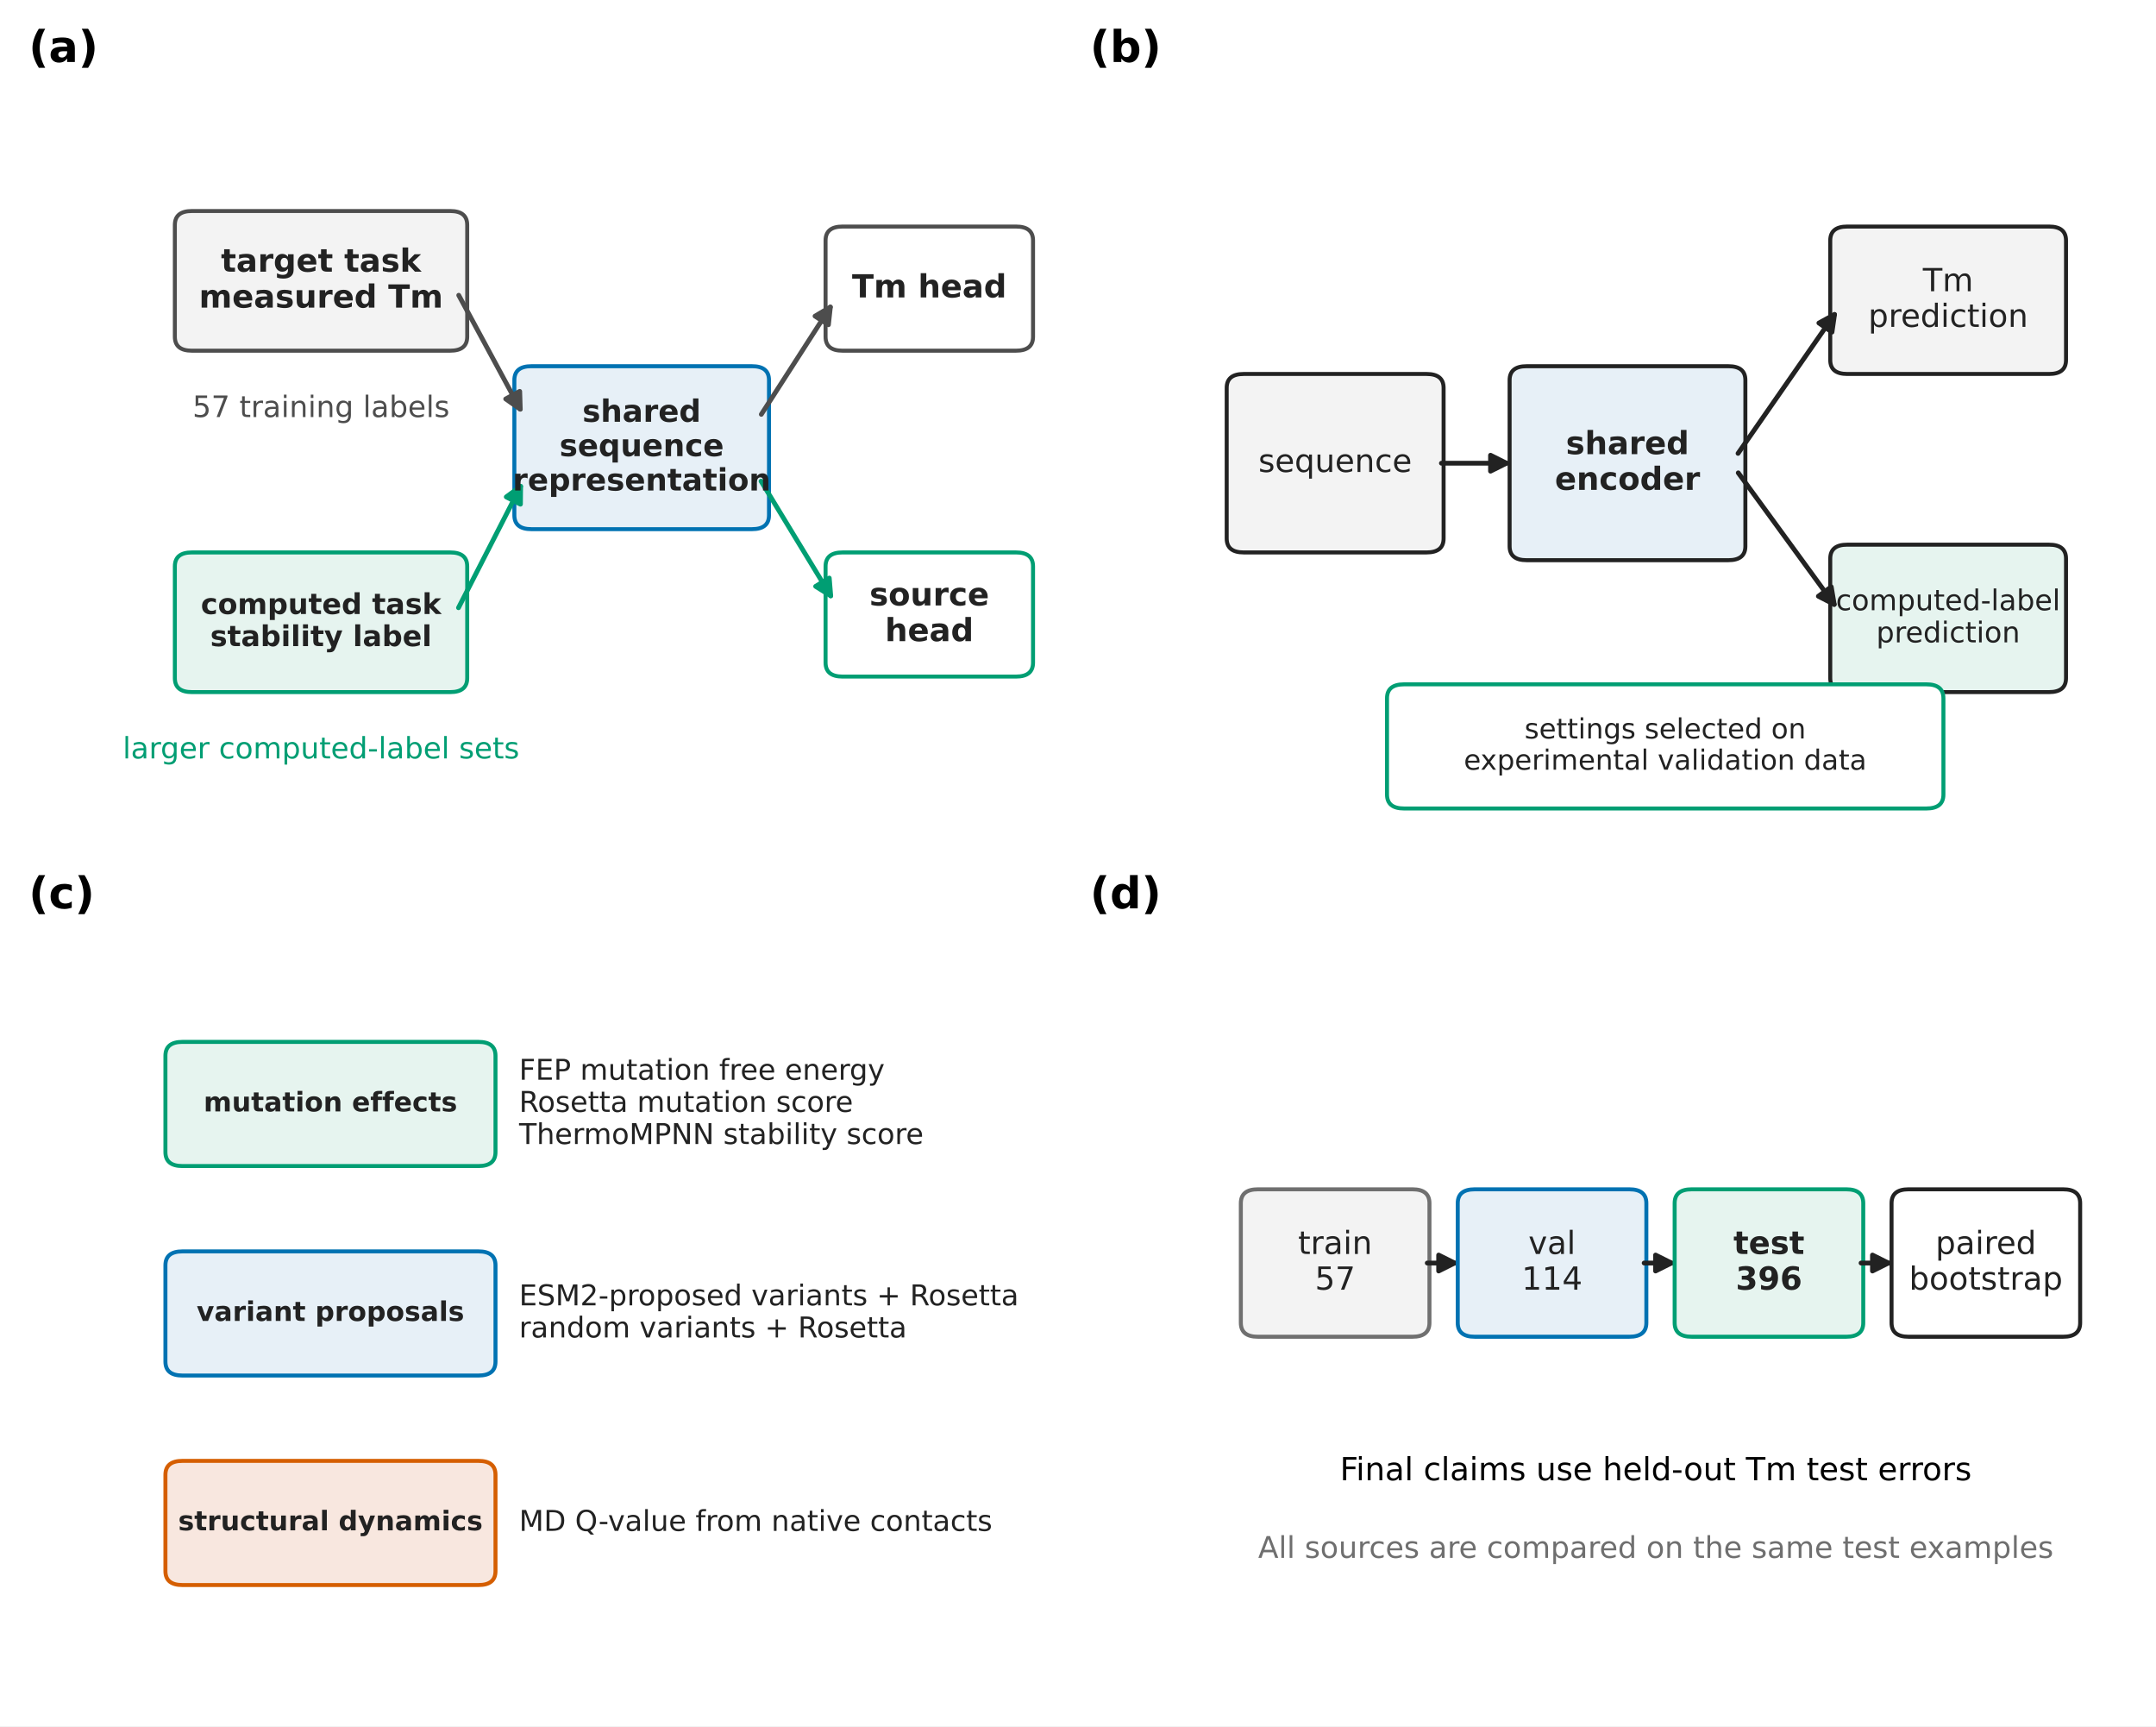
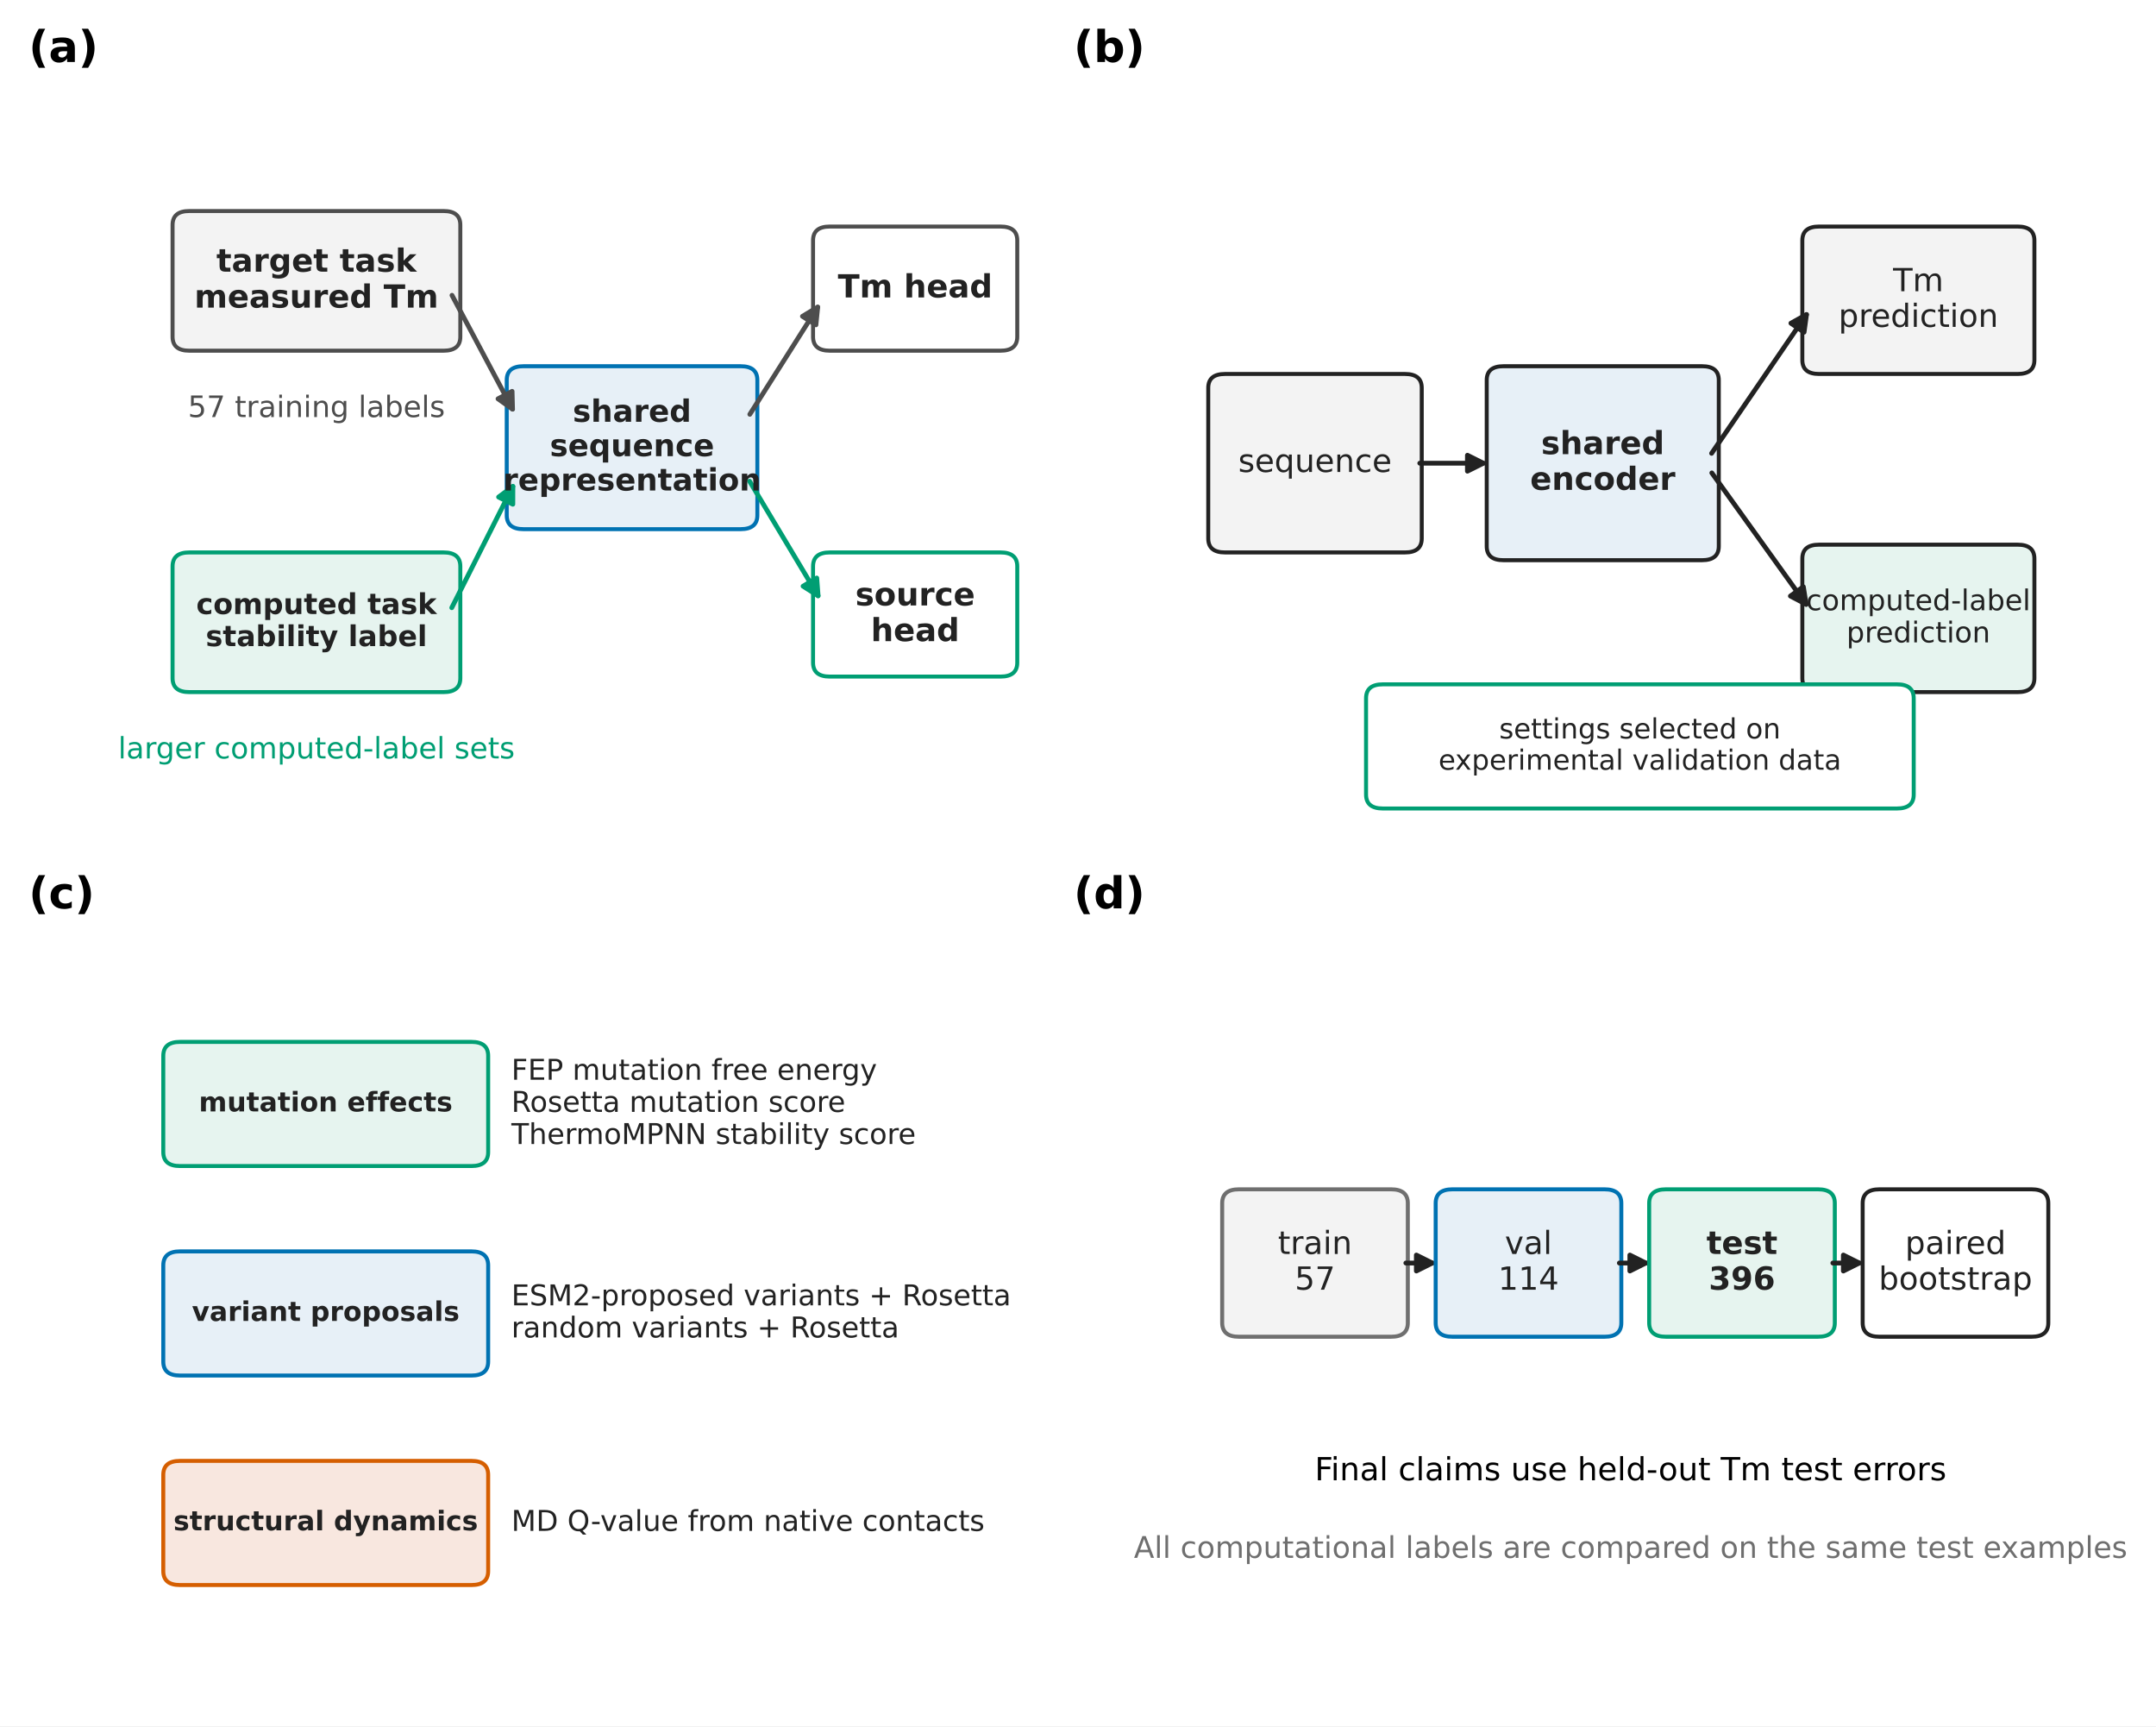
- <svg xmlns="http://www.w3.org/2000/svg" width="541.2pt" height="433.2pt" viewBox="0 0 541.2 433.2" version="1.1">
+ <svg xmlns="http://www.w3.org/2000/svg" width="541.198pt" height="433.2pt" viewBox="0 0 541.198 433.2" version="1.1">
  <defs>
    <style type="text/css">*{stroke-linejoin: round; stroke-linecap: butt}</style>
  </defs>
  <g id="figure_1">
    <g id="patch_1">
-       <path d="M 0 433.2 L 541.2 433.2 L 541.2 0 L 0 0 z " style="fill: #ffffff" />
+       <path d="M 0 433.2 L 541.198 433.2 L 541.198 0 L 0 0 z " style="fill: #ffffff" />
    </g>
    <g id="axes_1">
      <g id="patch_2">
-         <path d="M 30.873 213.6 L 267.6 213.6 L 267.6 18.883 L 30.873 18.883 z " style="fill: #ffffff" />
+         <path d="M 30.501 213.6 L 263.508 213.6 L 263.508 18.883 L 30.501 18.883 z " style="fill: #ffffff" />
      </g>
      <g id="patch_3">
-         <path d="M 48.154 88.007 L 113.017 88.007 Q 117.278 88.007 117.278 84.502 L 117.278 56.463 Q 117.278 52.958 113.017 52.958 L 48.154 52.958 Q 43.893 52.958 43.893 56.463 L 43.893 84.502 Q 43.893 88.007 48.154 88.007 z " clip-path="url(#p006d004358)" style="fill: #f3f3f3; stroke: #4d4d4d; stroke-linejoin: miter" />
+         <path d="M 47.51 88.007 L 111.354 88.007 Q 115.549 88.007 115.549 84.502 L 115.549 56.463 Q 115.549 52.958 111.354 52.958 L 47.51 52.958 Q 43.316 52.958 43.316 56.463 L 43.316 84.502 Q 43.316 88.007 47.51 88.007 z " clip-path="url(#pc23eaa9d68)" style="fill: #f3f3f3; stroke: #4d4d4d; stroke-linejoin: miter" />
      </g>
      <g id="patch_4">
-         <path d="M 48.154 173.683 L 113.017 173.683 Q 117.278 173.683 117.278 170.178 L 117.278 142.139 Q 117.278 138.634 113.017 138.634 L 48.154 138.634 Q 43.893 138.634 43.893 142.139 L 43.893 170.178 Q 43.893 173.683 48.154 173.683 z " clip-path="url(#p006d004358)" style="fill: #e6f4ef; stroke: #009e73; stroke-linejoin: miter" />
+         <path d="M 47.51 173.683 L 111.354 173.683 Q 115.549 173.683 115.549 170.178 L 115.549 142.139 Q 115.549 138.634 111.354 138.634 L 47.51 138.634 Q 43.316 138.634 43.316 142.139 L 43.316 170.178 Q 43.316 173.683 47.51 173.683 z " clip-path="url(#pc23eaa9d68)" style="fill: #e6f4ef; stroke: #009e73; stroke-linejoin: miter" />
      </g>
      <g id="patch_5">
-         <path d="M 133.375 132.792 L 188.769 132.792 Q 193.031 132.792 193.031 129.287 L 193.031 95.407 Q 193.031 91.902 188.769 91.902 L 133.375 91.902 Q 129.114 91.902 129.114 95.407 L 129.114 129.287 Q 129.114 132.792 133.375 132.792 z " clip-path="url(#p006d004358)" style="fill: #e7f0f7; stroke: #0072b2; stroke-linejoin: miter" />
+         <path d="M 131.393 132.792 L 185.917 132.792 Q 190.111 132.792 190.111 129.287 L 190.111 95.407 Q 190.111 91.902 185.917 91.902 L 131.393 91.902 Q 127.199 91.902 127.199 95.407 L 127.199 129.287 Q 127.199 132.792 131.393 132.792 z " clip-path="url(#pc23eaa9d68)" style="fill: #e7f0f7; stroke: #0072b2; stroke-linejoin: miter" />
      </g>
      <g id="patch_6">
-         <path d="M 211.495 88.007 L 255.053 88.007 Q 259.314 88.007 259.314 84.502 L 259.314 60.358 Q 259.314 56.853 255.053 56.853 L 211.495 56.853 Q 207.234 56.853 207.234 60.358 L 207.234 84.502 Q 207.234 88.007 211.495 88.007 z " clip-path="url(#p006d004358)" style="fill: #ffffff; stroke: #4d4d4d; stroke-linejoin: miter" />
+         <path d="M 208.286 88.007 L 251.159 88.007 Q 255.353 88.007 255.353 84.502 L 255.353 60.358 Q 255.353 56.853 251.159 56.853 L 208.286 56.853 Q 204.091 56.853 204.091 60.358 L 204.091 84.502 Q 204.091 88.007 208.286 88.007 z " clip-path="url(#pc23eaa9d68)" style="fill: #ffffff; stroke: #4d4d4d; stroke-linejoin: miter" />
      </g>
      <g id="patch_7">
-         <path d="M 211.495 169.788 L 255.053 169.788 Q 259.314 169.788 259.314 166.283 L 259.314 142.139 Q 259.314 138.634 255.053 138.634 L 211.495 138.634 Q 207.234 138.634 207.234 142.139 L 207.234 166.283 Q 207.234 169.788 211.495 169.788 z " clip-path="url(#p006d004358)" style="fill: #ffffff; stroke: #009e73; stroke-linejoin: miter" />
+         <path d="M 208.286 169.788 L 251.159 169.788 Q 255.353 169.788 255.353 166.283 L 255.353 142.139 Q 255.353 138.634 251.159 138.634 L 208.286 138.634 Q 204.091 138.634 204.091 142.139 L 204.091 166.283 Q 204.091 169.788 208.286 169.788 z " clip-path="url(#pc23eaa9d68)" style="fill: #ffffff; stroke: #009e73; stroke-linejoin: miter" />
      </g>
      <g id="patch_8">
-         <path d="M 115.153 74.096 Q 123.196 88.981 130.602 102.686 " clip-path="url(#p006d004358)" style="fill: none; stroke: #4d4d4d; stroke-width: 1.2; stroke-linecap: round" />
-         <path d="M 130.46 98.216 L 130.602 102.686 L 126.941 100.118 z " clip-path="url(#p006d004358)" style="fill: #4d4d4d; stroke: #4d4d4d; stroke-width: 1.2; stroke-linecap: round" />
+         <path d="M 113.462 74.105 Q 121.374 88.982 128.657 102.675 " clip-path="url(#pc23eaa9d68)" style="fill: none; stroke: #4d4d4d; stroke-width: 1.2; stroke-linecap: round" />
+         <path d="M 128.544 98.204 L 128.657 102.675 L 125.013 100.082 z " clip-path="url(#pc23eaa9d68)" style="fill: #4d4d4d; stroke: #4d4d4d; stroke-width: 1.2; stroke-linecap: round" />
      </g>
      <g id="patch_9">
-         <path d="M 115.094 152.513 Q 123.197 136.685 130.688 122.052 " clip-path="url(#p006d004358)" style="fill: none; stroke: #009e73; stroke-width: 1.2; stroke-linecap: round" />
-         <path d="M 127.085 124.701 L 130.688 122.052 L 130.645 126.524 z " clip-path="url(#p006d004358)" style="fill: #009e73; stroke: #009e73; stroke-width: 1.2; stroke-linecap: round" />
+         <path d="M 113.404 152.504 Q 121.375 136.685 128.742 122.063 " clip-path="url(#pc23eaa9d68)" style="fill: none; stroke: #009e73; stroke-width: 1.2; stroke-linecap: round" />
+         <path d="M 125.156 124.736 L 128.742 122.063 L 128.728 126.535 z " clip-path="url(#pc23eaa9d68)" style="fill: #009e73; stroke: #009e73; stroke-width: 1.2; stroke-linecap: round" />
      </g>
      <g id="patch_10">
-         <path d="M 191.105 103.98 Q 200.134 89.951 208.437 77.051 " clip-path="url(#p006d004358)" style="fill: none; stroke: #4d4d4d; stroke-width: 1.2; stroke-linecap: round" />
-         <path d="M 204.591 79.332 L 208.437 77.051 L 207.954 81.497 z " clip-path="url(#p006d004358)" style="fill: #4d4d4d; stroke: #4d4d4d; stroke-width: 1.2; stroke-linecap: round" />
+         <path d="M 188.221 103.972 Q 197.101 89.955 205.263 77.071 " clip-path="url(#pc23eaa9d68)" style="fill: none; stroke: #4d4d4d; stroke-width: 1.2; stroke-linecap: round" />
+         <path d="M 201.433 79.379 L 205.263 77.071 L 204.812 81.52 z " clip-path="url(#pc23eaa9d68)" style="fill: #4d4d4d; stroke: #4d4d4d; stroke-width: 1.2; stroke-linecap: round" />
      </g>
      <g id="patch_11">
-         <path d="M 191.039 120.753 Q 200.132 135.713 208.529 149.525 " clip-path="url(#p006d004358)" style="fill: none; stroke: #009e73; stroke-width: 1.2; stroke-linecap: round" />
-         <path d="M 208.16 145.068 L 208.529 149.525 L 204.742 147.146 z " clip-path="url(#p006d004358)" style="fill: #009e73; stroke: #009e73; stroke-width: 1.2; stroke-linecap: round" />
+         <path d="M 188.154 120.76 Q 197.101 135.712 205.358 149.513 " clip-path="url(#pc23eaa9d68)" style="fill: none; stroke: #009e73; stroke-width: 1.2; stroke-linecap: round" />
+         <path d="M 205.021 145.054 L 205.358 149.513 L 201.588 147.107 z " clip-path="url(#pc23eaa9d68)" style="fill: #009e73; stroke: #009e73; stroke-width: 1.2; stroke-linecap: round" />
      </g>
      <g id="matplotlib.axis_1" />
      <g id="matplotlib.axis_2" />
      <g id="text_1">
-         <text style="font-weight: 700; font-size: 8px; font-family: 'DejaVu Sans'; fill: #222222" transform="translate(55.46907 68.18)">target task</text>
-         <text style="font-weight: 700; font-size: 8px; font-family: 'DejaVu Sans'; fill: #222222" transform="translate(49.93844 77.20075)">measured Tm</text>
+         <text style="font-weight: 700; font-size: 8px; font-family: 'DejaVu Sans'; fill: #222222" transform="translate(54.31612 68.18)">target task</text>
+         <text style="font-weight: 700; font-size: 8px; font-family: 'DejaVu Sans'; fill: #222222" transform="translate(48.78549 77.20075)">measured Tm</text>
      </g>
      <g id="text_2">
-         <text style="font-weight: 700; font-size: 7.2px; font-family: 'DejaVu Sans'; fill: #222222" transform="translate(50.40776 154.0856)">computed task</text>
-         <text style="font-weight: 700; font-size: 7.2px; font-family: 'DejaVu Sans'; fill: #222222" transform="translate(52.77644 162.148)">stability label</text>
+         <text style="font-weight: 700; font-size: 7.2px; font-family: 'DejaVu Sans'; fill: #222222" transform="translate(49.25481 154.0856)">computed task</text>
+         <text style="font-weight: 700; font-size: 7.2px; font-family: 'DejaVu Sans'; fill: #222222" transform="translate(51.62349 162.148)">stability label</text>
      </g>
      <g id="text_3">
-         <text style="font-weight: 700; font-size: 7.7px; font-family: 'DejaVu Sans'; fill: #222222" transform="translate(146.1766 105.8493)">shared</text>
-         <text style="font-weight: 700; font-size: 7.7px; font-family: 'DejaVu Sans'; fill: #222222" transform="translate(140.4274 114.4716)">sequence</text>
-         <text style="font-weight: 700; font-size: 7.7px; font-family: 'DejaVu Sans'; fill: #222222" transform="translate(128.6693 123.094)">representation</text>
+         <text style="font-weight: 700; font-size: 7.7px; font-family: 'DejaVu Sans'; fill: #222222" transform="translate(143.7591 105.8493)">shared</text>
+         <text style="font-weight: 700; font-size: 7.7px; font-family: 'DejaVu Sans'; fill: #222222" transform="translate(138.0099 114.4716)">sequence</text>
+         <text style="font-weight: 700; font-size: 7.7px; font-family: 'DejaVu Sans'; fill: #222222" transform="translate(126.2518 123.094)">representation</text>
      </g>
      <g id="text_4">
-         <text style="font-weight: 700; font-size: 8px; font-family: 'DejaVu Sans'; text-anchor: middle; fill: #222222" x="233.274" y="74.638" transform="rotate(-0 233.2741 74.63754)">Tm head</text>
+         <text style="font-weight: 700; font-size: 8px; font-family: 'DejaVu Sans'; text-anchor: middle; fill: #222222" x="229.722" y="74.638" transform="rotate(-0 229.7223 74.63754)">Tm head</text>
      </g>
      <g id="text_5">
-         <text style="font-weight: 700; font-size: 8px; font-family: 'DejaVu Sans'; fill: #222222" transform="translate(218.241 151.9394)">source</text>
-         <text style="font-weight: 700; font-size: 8px; font-family: 'DejaVu Sans'; fill: #222222" transform="translate(222.151 160.8976)">head</text>
+         <text style="font-weight: 700; font-size: 8px; font-family: 'DejaVu Sans'; fill: #222222" transform="translate(214.6892 151.9394)">source</text>
+         <text style="font-weight: 700; font-size: 8px; font-family: 'DejaVu Sans'; fill: #222222" transform="translate(218.5992 160.8976)">head</text>
      </g>
      <g id="text_6">
-         <text style="font-size: 7.4px; font-family: 'DejaVu Sans'; text-anchor: middle; fill: #4d4d4d" x="80.585" y="104.653" transform="rotate(-0 80.58532 104.653)">57 training labels</text>
+         <text style="font-size: 7.4px; font-family: 'DejaVu Sans'; text-anchor: middle; fill: #4d4d4d" x="79.432" y="104.653" transform="rotate(-0 79.43237 104.653)">57 training labels</text>
      </g>
      <g id="text_7">
-         <text style="font-size: 7.4px; font-family: 'DejaVu Sans'; text-anchor: middle; fill: #009e73" x="80.585" y="190.328" transform="rotate(-0 80.58532 190.3283)">larger computed-label sets</text>
+         <text style="font-size: 7.4px; font-family: 'DejaVu Sans'; text-anchor: middle; fill: #009e73" x="79.432" y="190.328" transform="rotate(-0 79.43237 190.3283)">larger computed-label sets</text>
      </g>
      <g id="text_8">
        <text style="font-weight: 700; font-size: 11px; font-family: 'DejaVu Sans'; text-anchor: start" x="7.2" y="15.558" transform="rotate(-0 7.2 15.55828)">(a)</text>
      </g>
    </g>
    <g id="axes_2">
      <g id="patch_12">
-         <path d="M 297.273 213.6 L 534 213.6 L 534 18.883 L 297.273 18.883 z " style="fill: #ffffff" />
+         <path d="M 292.809 213.6 L 525.817 213.6 L 525.817 18.883 L 292.809 18.883 z " style="fill: #ffffff" />
      </g>
      <g id="patch_13">
-         <path d="M 312.186 138.634 L 358.111 138.634 Q 362.373 138.634 362.373 135.129 L 362.373 97.354 Q 362.373 93.849 358.111 93.849 L 312.186 93.849 Q 307.925 93.849 307.925 97.354 L 307.925 135.129 Q 307.925 138.634 312.186 138.634 z " clip-path="url(#p6471a525b4)" style="fill: #f3f3f3; stroke: #222222; stroke-linejoin: miter" />
+         <path d="M 307.489 138.634 L 352.692 138.634 Q 356.886 138.634 356.886 135.129 L 356.886 97.354 Q 356.886 93.849 352.692 93.849 L 307.489 93.849 Q 303.295 93.849 303.295 97.354 L 303.295 135.129 Q 303.295 138.634 307.489 138.634 z " clip-path="url(#p66410e303f)" style="fill: #f3f3f3; stroke: #222222; stroke-linejoin: miter" />
      </g>
      <g id="patch_14">
-         <path d="M 383.205 140.581 L 433.864 140.581 Q 438.125 140.581 438.125 137.076 L 438.125 95.407 Q 438.125 91.902 433.864 91.902 L 383.205 91.902 Q 378.943 91.902 378.943 95.407 L 378.943 137.076 Q 378.943 140.581 383.205 140.581 z " clip-path="url(#p6471a525b4)" style="fill: #e7f0f7; stroke: #222222; stroke-linejoin: miter" />
+         <path d="M 377.391 140.581 L 427.255 140.581 Q 431.449 140.581 431.449 137.076 L 431.449 95.407 Q 431.449 91.902 427.255 91.902 L 377.391 91.902 Q 373.197 91.902 373.197 95.407 L 373.197 137.076 Q 373.197 140.581 377.391 140.581 z " clip-path="url(#p66410e303f)" style="fill: #e7f0f7; stroke: #222222; stroke-linejoin: miter" />
      </g>
      <g id="patch_15">
-         <path d="M 463.692 93.849 L 514.351 93.849 Q 518.612 93.849 518.612 90.344 L 518.612 60.358 Q 518.612 56.853 514.351 56.853 L 463.692 56.853 Q 459.431 56.853 459.431 60.358 L 459.431 90.344 Q 459.431 93.849 463.692 93.849 z " clip-path="url(#p6471a525b4)" style="fill: #f3f3f3; stroke: #222222; stroke-linejoin: miter" />
+         <path d="M 456.614 93.849 L 506.477 93.849 Q 510.672 93.849 510.672 90.344 L 510.672 60.358 Q 510.672 56.853 506.477 56.853 L 456.614 56.853 Q 452.42 56.853 452.42 60.358 L 452.42 90.344 Q 452.42 93.849 456.614 93.849 z " clip-path="url(#p66410e303f)" style="fill: #f3f3f3; stroke: #222222; stroke-linejoin: miter" />
      </g>
      <g id="patch_16">
-         <path d="M 463.692 173.683 L 514.351 173.683 Q 518.612 173.683 518.612 170.178 L 518.612 140.191 Q 518.612 136.686 514.351 136.686 L 463.692 136.686 Q 459.431 136.686 459.431 140.191 L 459.431 170.178 Q 459.431 173.683 463.692 173.683 z " clip-path="url(#p6471a525b4)" style="fill: #e6f4ef; stroke: #222222; stroke-linejoin: miter" />
+         <path d="M 456.614 173.683 L 506.477 173.683 Q 510.672 173.683 510.672 170.178 L 510.672 140.191 Q 510.672 136.686 506.477 136.686 L 456.614 136.686 Q 452.42 136.686 452.42 140.191 L 452.42 170.178 Q 452.42 173.683 456.614 173.683 z " clip-path="url(#p66410e303f)" style="fill: #e6f4ef; stroke: #222222; stroke-linejoin: miter" />
      </g>
      <g id="patch_17">
-         <path d="M 361.824 116.241 Q 370.659 116.241 378.153 116.241 " clip-path="url(#p6471a525b4)" style="fill: none; stroke: #222222; stroke-width: 1.2; stroke-linecap: round" />
-         <path d="M 374.153 114.241 L 378.153 116.241 L 374.153 118.241 z " clip-path="url(#p6471a525b4)" style="fill: #222222; stroke: #222222; stroke-width: 1.2; stroke-linecap: round" />
+         <path d="M 356.392 116.241 Q 365.043 116.241 372.352 116.241 " clip-path="url(#p66410e303f)" style="fill: none; stroke: #222222; stroke-width: 1.2; stroke-linecap: round" />
+         <path d="M 368.352 114.241 L 372.352 116.241 L 368.352 118.241 z " clip-path="url(#p66410e303f)" style="fill: #222222; stroke: #222222; stroke-width: 1.2; stroke-linecap: round" />
      </g>
      <g id="patch_18">
-         <path d="M 436.286 113.778 Q 448.777 95.797 460.504 78.918 " clip-path="url(#p6471a525b4)" style="fill: none; stroke: #222222; stroke-width: 1.2; stroke-linecap: round" />
-         <path d="M 456.579 81.062 L 460.504 78.918 L 459.864 83.344 z " clip-path="url(#p6471a525b4)" style="fill: #222222; stroke: #222222; stroke-width: 1.2; stroke-linecap: round" />
+         <path d="M 429.648 113.763 Q 441.934 95.796 453.463 78.936 " clip-path="url(#p66410e303f)" style="fill: none; stroke: #222222; stroke-width: 1.2; stroke-linecap: round" />
+         <path d="M 449.554 81.109 L 453.463 78.936 L 452.856 83.367 z " clip-path="url(#p66410e303f)" style="fill: #222222; stroke: #222222; stroke-width: 1.2; stroke-linecap: round" />
      </g>
      <g id="patch_19">
-         <path d="M 436.341 118.663 Q 448.778 135.712 460.423 151.678 " clip-path="url(#p6471a525b4)" style="fill: none; stroke: #222222; stroke-width: 1.2; stroke-linecap: round" />
-         <path d="M 459.682 147.267 L 460.423 151.678 L 456.45 149.625 z " clip-path="url(#p6471a525b4)" style="fill: #222222; stroke: #222222; stroke-width: 1.2; stroke-linecap: round" />
+         <path d="M 429.703 118.678 Q 441.935 135.713 453.384 151.659 " clip-path="url(#p66410e303f)" style="fill: none; stroke: #222222; stroke-width: 1.2; stroke-linecap: round" />
+         <path d="M 452.675 147.244 L 453.384 151.659 L 449.426 149.577 z " clip-path="url(#p66410e303f)" style="fill: #222222; stroke: #222222; stroke-width: 1.2; stroke-linecap: round" />
      </g>
      <g id="patch_20">
-         <path d="M 352.43 202.89 L 483.577 202.89 Q 487.838 202.89 487.838 199.385 L 487.838 175.24 Q 487.838 171.735 483.577 171.735 L 352.43 171.735 Q 348.169 171.735 348.169 175.24 L 348.169 199.385 Q 348.169 202.89 352.43 202.89 z " clip-path="url(#p6471a525b4)" style="fill: #ffffff; stroke: #009e73; stroke-linejoin: miter" />
+         <path d="M 347.1 202.89 L 476.186 202.89 Q 480.381 202.89 480.381 199.385 L 480.381 175.24 Q 480.381 171.735 476.186 171.735 L 347.1 171.735 Q 342.906 171.735 342.906 175.24 L 342.906 199.385 Q 342.906 202.89 347.1 202.89 z " clip-path="url(#p66410e303f)" style="fill: #ffffff; stroke: #009e73; stroke-linejoin: miter" />
      </g>
      <g id="matplotlib.axis_3" />
      <g id="matplotlib.axis_4" />
      <g id="text_9">
-         <text style="font-size: 8px; font-family: 'DejaVu Sans'; text-anchor: middle; fill: #222222" x="335.149" y="118.449" transform="rotate(-0 335.149 118.4488)">sequence</text>
+         <text style="font-size: 8px; font-family: 'DejaVu Sans'; text-anchor: middle; fill: #222222" x="330.091" y="118.449" transform="rotate(-0 330.0906 118.4488)">sequence</text>
      </g>
      <g id="text_10">
-         <text style="font-weight: 700; font-size: 8px; font-family: 'DejaVu Sans'; fill: #222222" transform="translate(393.058 113.9696)">shared</text>
-         <text style="font-weight: 700; font-size: 8px; font-family: 'DejaVu Sans'; fill: #222222" transform="translate(390.3055 122.9279)">encoder</text>
+         <text style="font-weight: 700; font-size: 8px; font-family: 'DejaVu Sans'; fill: #222222" transform="translate(386.8467 113.9696)">shared</text>
+         <text style="font-weight: 700; font-size: 8px; font-family: 'DejaVu Sans'; fill: #222222" transform="translate(384.0942 122.9279)">encoder</text>
      </g>
      <g id="text_11">
-         <text style="font-size: 8px; font-family: 'DejaVu Sans'; fill: #222222" transform="translate(482.682 73.07916)">Tm</text>
-         <text style="font-size: 8px; font-family: 'DejaVu Sans'; fill: #222222" transform="translate(468.9545 82.03741)">prediction</text>
+         <text style="font-size: 8px; font-family: 'DejaVu Sans'; fill: #222222" transform="translate(475.2062 73.07916)">Tm</text>
+         <text style="font-size: 8px; font-family: 'DejaVu Sans'; fill: #222222" transform="translate(461.4787 82.03741)">prediction</text>
      </g>
      <g id="text_12">
-         <text style="font-size: 7.2px; font-family: 'DejaVu Sans'; fill: #222222" transform="translate(460.848 153.1401)">computed-label</text>
-         <text style="font-size: 7.2px; font-family: 'DejaVu Sans'; fill: #222222" transform="translate(470.9612 161.2025)">prediction</text>
+         <text style="font-size: 7.2px; font-family: 'DejaVu Sans'; fill: #222222" transform="translate(453.3722 153.1401)">computed-label</text>
+         <text style="font-size: 7.2px; font-family: 'DejaVu Sans'; fill: #222222" transform="translate(463.4854 161.2025)">prediction</text>
      </g>
      <g id="text_13">
-         <text style="font-size: 7px; font-family: 'DejaVu Sans'; fill: #222222" transform="translate(382.6873 185.3251)">settings selected on</text>
-         <text style="font-size: 7px; font-family: 'DejaVu Sans'; fill: #222222" transform="translate(367.442 193.1636)">experimental validation data</text>
+         <text style="font-size: 7px; font-family: 'DejaVu Sans'; fill: #222222" transform="translate(376.3272 185.3251)">settings selected on</text>
+         <text style="font-size: 7px; font-family: 'DejaVu Sans'; fill: #222222" transform="translate(361.0819 193.1636)">experimental validation data</text>
      </g>
      <g id="text_14">
-         <text style="font-weight: 700; font-size: 11px; font-family: 'DejaVu Sans'; text-anchor: start" x="273.6" y="15.558" transform="rotate(-0 273.6 15.55828)">(b)</text>
+         <text style="font-weight: 700; font-size: 11px; font-family: 'DejaVu Sans'; text-anchor: start" x="269.509" y="15.558" transform="rotate(-0 269.5086 15.55828)">(b)</text>
      </g>
    </g>
    <g id="axes_3">
      <g id="patch_21">
-         <path d="M 30.873 426 L 267.6 426 L 267.6 231.283 L 30.873 231.283 z " style="fill: #ffffff" />
+         <path d="M 30.501 426 L 263.508 426 L 263.508 231.283 L 30.501 231.283 z " style="fill: #ffffff" />
      </g>
      <g id="patch_22">
-         <path d="M 45.786 292.619 L 120.119 292.619 Q 124.38 292.619 124.38 289.114 L 124.38 264.969 Q 124.38 261.464 120.119 261.464 L 45.786 261.464 Q 41.525 261.464 41.525 264.969 L 41.525 289.114 Q 41.525 292.619 45.786 292.619 z " clip-path="url(#p4ef4af3578)" style="fill: #e6f4ef; stroke: #009e73; stroke-linejoin: miter" />
+         <path d="M 45.18 292.619 L 118.345 292.619 Q 122.539 292.619 122.539 289.114 L 122.539 264.969 Q 122.539 261.464 118.345 261.464 L 45.18 261.464 Q 40.986 261.464 40.986 264.969 L 40.986 289.114 Q 40.986 292.619 45.18 292.619 z " clip-path="url(#p183a35f0e6)" style="fill: #e6f4ef; stroke: #009e73; stroke-linejoin: miter" />
      </g>
      <g id="patch_23">
-         <path d="M 45.786 345.192 L 120.119 345.192 Q 124.38 345.192 124.38 341.687 L 124.38 317.542 Q 124.38 314.038 120.119 314.038 L 45.786 314.038 Q 41.525 314.038 41.525 317.542 L 41.525 341.687 Q 41.525 345.192 45.786 345.192 z " clip-path="url(#p4ef4af3578)" style="fill: #e7f0f7; stroke: #0072b2; stroke-linejoin: miter" />
+         <path d="M 45.18 345.192 L 118.345 345.192 Q 122.539 345.192 122.539 341.687 L 122.539 317.542 Q 122.539 314.038 118.345 314.038 L 45.18 314.038 Q 40.986 314.038 40.986 317.542 L 40.986 341.687 Q 40.986 345.192 45.18 345.192 z " clip-path="url(#p183a35f0e6)" style="fill: #e7f0f7; stroke: #0072b2; stroke-linejoin: miter" />
      </g>
      <g id="patch_24">
-         <path d="M 45.786 397.766 L 120.119 397.766 Q 124.38 397.766 124.38 394.261 L 124.38 370.116 Q 124.38 366.611 120.119 366.611 L 45.786 366.611 Q 41.525 366.611 41.525 370.116 L 41.525 394.261 Q 41.525 397.766 45.786 397.766 z " clip-path="url(#p4ef4af3578)" style="fill: #f8e7df; stroke: #d55e00; stroke-linejoin: miter" />
+         <path d="M 45.18 397.766 L 118.345 397.766 Q 122.539 397.766 122.539 394.261 L 122.539 370.116 Q 122.539 366.611 118.345 366.611 L 45.18 366.611 Q 40.986 366.611 40.986 370.116 L 40.986 394.261 Q 40.986 397.766 45.18 397.766 z " clip-path="url(#p183a35f0e6)" style="fill: #f8e7df; stroke: #d55e00; stroke-linejoin: miter" />
      </g>
      <g id="matplotlib.axis_5" />
      <g id="matplotlib.axis_6" />
      <g id="text_15">
-         <text style="font-weight: 700; font-size: 6.8px; font-family: 'DejaVu Sans'; text-anchor: middle; fill: #222222" x="82.953" y="278.918" transform="rotate(-0 82.95259 278.9178)">mutation effects</text>
+         <text style="font-weight: 700; font-size: 6.8px; font-family: 'DejaVu Sans'; text-anchor: middle; fill: #222222" x="81.762" y="278.918" transform="rotate(-0 81.76245 278.9178)">mutation effects</text>
      </g>
      <g id="text_16">
-         <text style="font-size: 7.2px; font-family: 'DejaVu Sans'; fill: #222222" transform="translate(130.298 270.9657)">FEP mutation free energy</text>
-         <text style="font-size: 7.2px; font-family: 'DejaVu Sans'; fill: #222222" transform="translate(130.298 279.0281)">Rosetta mutation score</text>
-         <text style="font-size: 7.2px; font-family: 'DejaVu Sans'; fill: #222222" transform="translate(130.298 287.0906)">ThermoMPNN stability score</text>
+         <text style="font-size: 7.2px; font-family: 'DejaVu Sans'; fill: #222222" transform="translate(128.364 270.9657)">FEP mutation free energy</text>
+         <text style="font-size: 7.2px; font-family: 'DejaVu Sans'; fill: #222222" transform="translate(128.364 279.0281)">Rosetta mutation score</text>
+         <text style="font-size: 7.2px; font-family: 'DejaVu Sans'; fill: #222222" transform="translate(128.364 287.0906)">ThermoMPNN stability score</text>
      </g>
      <g id="text_17">
-         <text style="font-weight: 700; font-size: 6.8px; font-family: 'DejaVu Sans'; text-anchor: middle; fill: #222222" x="82.953" y="331.491" transform="rotate(-0 82.95259 331.4912)">variant proposals</text>
+         <text style="font-weight: 700; font-size: 6.8px; font-family: 'DejaVu Sans'; text-anchor: middle; fill: #222222" x="81.762" y="331.491" transform="rotate(-0 81.76245 331.4912)">variant proposals</text>
      </g>
      <g id="text_18">
-         <text style="font-size: 7.2px; font-family: 'DejaVu Sans'; fill: #222222" transform="translate(130.298 327.5704)">ESM2-proposed variants + Rosetta</text>
-         <text style="font-size: 7.2px; font-family: 'DejaVu Sans'; fill: #222222" transform="translate(130.298 335.6328)">random variants + Rosetta</text>
+         <text style="font-size: 7.2px; font-family: 'DejaVu Sans'; fill: #222222" transform="translate(128.364 327.5704)">ESM2-proposed variants + Rosetta</text>
+         <text style="font-size: 7.2px; font-family: 'DejaVu Sans'; fill: #222222" transform="translate(128.364 335.6328)">random variants + Rosetta</text>
      </g>
      <g id="text_19">
-         <text style="font-weight: 700; font-size: 6.8px; font-family: 'DejaVu Sans'; text-anchor: middle; fill: #222222" x="82.953" y="384.038" transform="rotate(-0 82.95259 384.0381)">structural dynamics</text>
+         <text style="font-weight: 700; font-size: 6.8px; font-family: 'DejaVu Sans'; text-anchor: middle; fill: #222222" x="81.762" y="384.038" transform="rotate(-0 81.76245 384.0381)">structural dynamics</text>
      </g>
      <g id="text_20">
-         <text style="font-size: 7.2px; font-family: 'DejaVu Sans'; text-anchor: start; fill: #222222" x="130.298" y="384.175" transform="rotate(-0 130.298 384.1751)">MD Q-value from native contacts</text>
+         <text style="font-size: 7.2px; font-family: 'DejaVu Sans'; text-anchor: start; fill: #222222" x="128.364" y="384.175" transform="rotate(-0 128.364 384.1751)">MD Q-value from native contacts</text>
      </g>
      <g id="text_21">
        <text style="font-weight: 700; font-size: 11px; font-family: 'DejaVu Sans'; text-anchor: start" x="7.2" y="227.958" transform="rotate(-0 7.2 227.9583)">(c)</text>
      </g>
    </g>
    <g id="axes_4">
      <g id="patch_25">
-         <path d="M 297.273 426 L 534 426 L 534 231.283 L 297.273 231.283 z " style="fill: #ffffff" />
+         <path d="M 292.809 426 L 525.817 426 L 525.817 231.283 L 292.809 231.283 z " style="fill: #ffffff" />
      </g>
      <g id="patch_26">
-         <path d="M 315.737 335.456 L 354.561 335.456 Q 358.822 335.456 358.822 331.951 L 358.822 301.965 Q 358.822 298.46 354.561 298.46 L 315.737 298.46 Q 311.476 298.46 311.476 301.965 L 311.476 331.951 Q 311.476 335.456 315.737 335.456 z " clip-path="url(#p2b74a74f08)" style="fill: #f3f3f3; stroke: #6f6f6f; stroke-linejoin: miter" />
+         <path d="M 310.984 335.456 L 349.197 335.456 Q 353.391 335.456 353.391 331.951 L 353.391 301.965 Q 353.391 298.46 349.197 298.46 L 310.984 298.46 Q 306.79 298.46 306.79 301.965 L 306.79 331.951 Q 306.79 335.456 310.984 335.456 z " clip-path="url(#p4675a459ef)" style="fill: #f3f3f3; stroke: #6f6f6f; stroke-linejoin: miter" />
      </g>
      <g id="patch_27">
-         <path d="M 358.27 316.958 Q 362.372 316.958 365.132 316.958 " clip-path="url(#p2b74a74f08)" style="fill: none; stroke: #222222; stroke-width: 1.2; stroke-linecap: round" />
-         <path d="M 361.132 314.958 L 365.132 316.958 L 361.132 318.958 z " clip-path="url(#p2b74a74f08)" style="fill: #222222; stroke: #222222; stroke-width: 1.2; stroke-linecap: round" />
+         <path d="M 352.896 316.958 Q 356.887 316.958 359.535 316.958 " clip-path="url(#p4675a459ef)" style="fill: none; stroke: #222222; stroke-width: 1.2; stroke-linecap: round" />
+         <path d="M 355.535 314.958 L 359.535 316.958 L 355.535 318.958 z " clip-path="url(#p4675a459ef)" style="fill: #222222; stroke: #222222; stroke-width: 1.2; stroke-linecap: round" />
      </g>
      <g id="patch_28">
-         <path d="M 370.185 335.456 L 409.008 335.456 Q 413.269 335.456 413.269 331.951 L 413.269 301.965 Q 413.269 298.46 409.008 298.46 L 370.185 298.46 Q 365.923 298.46 365.923 301.965 L 365.923 331.951 Q 365.923 335.456 370.185 335.456 z " clip-path="url(#p2b74a74f08)" style="fill: #e7f0f7; stroke: #0072b2; stroke-linejoin: miter" />
+         <path d="M 364.576 335.456 L 402.789 335.456 Q 406.983 335.456 406.983 331.951 L 406.983 301.965 Q 406.983 298.46 402.789 298.46 L 364.576 298.46 Q 360.382 298.46 360.382 301.965 L 360.382 331.951 Q 360.382 335.456 364.576 335.456 z " clip-path="url(#p4675a459ef)" style="fill: #e7f0f7; stroke: #0072b2; stroke-linejoin: miter" />
      </g>
      <g id="patch_29">
-         <path d="M 412.717 316.958 Q 416.819 316.958 419.579 316.958 " clip-path="url(#p2b74a74f08)" style="fill: none; stroke: #222222; stroke-width: 1.2; stroke-linecap: round" />
-         <path d="M 415.579 314.958 L 419.579 316.958 L 415.579 318.958 z " clip-path="url(#p2b74a74f08)" style="fill: #222222; stroke: #222222; stroke-width: 1.2; stroke-linecap: round" />
+         <path d="M 406.488 316.958 Q 410.478 316.958 413.127 316.958 " clip-path="url(#p4675a459ef)" style="fill: none; stroke: #222222; stroke-width: 1.2; stroke-linecap: round" />
+         <path d="M 409.127 314.958 L 413.127 316.958 L 409.127 318.958 z " clip-path="url(#p4675a459ef)" style="fill: #222222; stroke: #222222; stroke-width: 1.2; stroke-linecap: round" />
      </g>
      <g id="patch_30">
-         <path d="M 424.632 335.456 L 463.455 335.456 Q 467.716 335.456 467.716 331.951 L 467.716 301.965 Q 467.716 298.46 463.455 298.46 L 424.632 298.46 Q 420.371 298.46 420.371 301.965 L 420.371 331.951 Q 420.371 335.456 424.632 335.456 z " clip-path="url(#p2b74a74f08)" style="fill: #e6f4ef; stroke: #009e73; stroke-linejoin: miter" />
+         <path d="M 418.167 335.456 L 456.381 335.456 Q 460.575 335.456 460.575 331.951 L 460.575 301.965 Q 460.575 298.46 456.381 298.46 L 418.167 298.46 Q 413.973 298.46 413.973 301.965 L 413.973 331.951 Q 413.973 335.456 418.167 335.456 z " clip-path="url(#p4675a459ef)" style="fill: #e6f4ef; stroke: #009e73; stroke-linejoin: miter" />
      </g>
      <g id="patch_31">
-         <path d="M 467.165 316.958 Q 471.266 316.958 474.026 316.958 " clip-path="url(#p2b74a74f08)" style="fill: none; stroke: #222222; stroke-width: 1.2; stroke-linecap: round" />
-         <path d="M 470.026 314.958 L 474.026 316.958 L 470.026 318.958 z " clip-path="url(#p2b74a74f08)" style="fill: #222222; stroke: #222222; stroke-width: 1.2; stroke-linecap: round" />
+         <path d="M 460.08 316.958 Q 464.07 316.958 466.719 316.958 " clip-path="url(#p4675a459ef)" style="fill: none; stroke: #222222; stroke-width: 1.2; stroke-linecap: round" />
+         <path d="M 462.719 314.958 L 466.719 316.958 L 462.719 318.958 z " clip-path="url(#p4675a459ef)" style="fill: #222222; stroke: #222222; stroke-width: 1.2; stroke-linecap: round" />
      </g>
      <g id="patch_32">
-         <path d="M 479.079 335.456 L 517.902 335.456 Q 522.163 335.456 522.163 331.951 L 522.163 301.965 Q 522.163 298.46 517.902 298.46 L 479.079 298.46 Q 474.818 298.46 474.818 301.965 L 474.818 331.951 Q 474.818 335.456 479.079 335.456 z " clip-path="url(#p2b74a74f08)" style="fill: #ffffff; stroke: #222222; stroke-linejoin: miter" />
+         <path d="M 471.759 335.456 L 509.972 335.456 Q 514.167 335.456 514.167 331.951 L 514.167 301.965 Q 514.167 298.46 509.972 298.46 L 471.759 298.46 Q 467.565 298.46 467.565 301.965 L 467.565 331.951 Q 467.565 335.456 471.759 335.456 z " clip-path="url(#p4675a459ef)" style="fill: #ffffff; stroke: #222222; stroke-linejoin: miter" />
      </g>
      <g id="matplotlib.axis_7" />
      <g id="matplotlib.axis_8" />
      <g id="text_22">
-         <text style="font-size: 8px; font-family: 'DejaVu Sans'; fill: #222222" transform="translate(325.839 314.6866)">train</text>
-         <text style="font-size: 8px; font-family: 'DejaVu Sans'; fill: #222222" transform="translate(330.059 323.6449)">57</text>
+         <text style="font-size: 8px; font-family: 'DejaVu Sans'; fill: #222222" transform="translate(320.7806 314.6866)">train</text>
+         <text style="font-size: 8px; font-family: 'DejaVu Sans'; fill: #222222" transform="translate(325.0006 323.6449)">57</text>
      </g>
      <g id="text_23">
-         <text style="font-size: 8px; font-family: 'DejaVu Sans'; fill: #222222" transform="translate(383.6662 314.6866)">val</text>
-         <text style="font-size: 8px; font-family: 'DejaVu Sans'; fill: #222222" transform="translate(381.9611 323.6449)">114</text>
+         <text style="font-size: 8px; font-family: 'DejaVu Sans'; fill: #222222" transform="translate(377.7523 314.6866)">val</text>
+         <text style="font-size: 8px; font-family: 'DejaVu Sans'; fill: #222222" transform="translate(376.0473 323.6449)">114</text>
      </g>
      <g id="text_24">
-         <text style="font-weight: 700; font-size: 8px; font-family: 'DejaVu Sans'; fill: #222222" transform="translate(435.1258 314.6866)">test</text>
-         <text style="font-weight: 700; font-size: 8px; font-family: 'DejaVu Sans'; fill: #222222" transform="translate(435.6939 323.6449)">396</text>
+         <text style="font-weight: 700; font-size: 8px; font-family: 'DejaVu Sans'; fill: #222222" transform="translate(428.3566 314.6866)">test</text>
+         <text style="font-weight: 700; font-size: 8px; font-family: 'DejaVu Sans'; fill: #222222" transform="translate(428.9247 323.6449)">396</text>
      </g>
      <g id="text_25">
-         <text style="font-size: 8px; font-family: 'DejaVu Sans'; fill: #222222" transform="translate(485.8336 314.6866)">paired</text>
-         <text style="font-size: 8px; font-family: 'DejaVu Sans'; fill: #222222" transform="translate(479.2011 323.6449)">bootstrap</text>
+         <text style="font-size: 8px; font-family: 'DejaVu Sans'; fill: #222222" transform="translate(478.209 314.6866)">paired</text>
+         <text style="font-size: 8px; font-family: 'DejaVu Sans'; fill: #222222" transform="translate(471.5765 323.6449)">bootstrap</text>
      </g>
      <g id="text_26">
-         <text style="font-size: 8px; font-family: 'DejaVu Sans'; text-anchor: middle" x="415.636" y="371.479" transform="rotate(-0 415.6361 371.4789)">Final claims use held-out Tm test errors</text>
+         <text style="font-size: 8px; font-family: 'DejaVu Sans'; text-anchor: middle" x="409.313" y="371.479" transform="rotate(-0 409.3132 371.4789)">Final claims use held-out Tm test errors</text>
      </g>
      <g id="text_27">
-         <text style="font-size: 7.5px; font-family: 'DejaVu Sans'; text-anchor: middle; fill: #6f6f6f" x="415.636" y="390.951" transform="rotate(-0 415.6361 390.9505)">All sources are compared on the same test examples</text>
+         <text style="font-size: 7.5px; font-family: 'DejaVu Sans'; text-anchor: middle; fill: #6f6f6f" x="409.313" y="390.951" transform="rotate(-0 409.3132 390.9505)">All computational labels are compared on the same test examples</text>
      </g>
      <g id="text_28">
-         <text style="font-weight: 700; font-size: 11px; font-family: 'DejaVu Sans'; text-anchor: start" x="273.6" y="227.958" transform="rotate(-0 273.6 227.9583)">(d)</text>
+         <text style="font-weight: 700; font-size: 11px; font-family: 'DejaVu Sans'; text-anchor: start" x="269.509" y="227.958" transform="rotate(-0 269.5086 227.9583)">(d)</text>
      </g>
    </g>
  </g>
  <defs>
-     <clipPath id="p006d004358">
-       <rect x="30.873" y="18.883" width="236.727" height="194.717" />
-     </clipPath>
-     <clipPath id="p6471a525b4">
-       <rect x="297.273" y="18.883" width="236.727" height="194.717" />
-     </clipPath>
-     <clipPath id="p4ef4af3578">
-       <rect x="30.873" y="231.283" width="236.727" height="194.717" />
-     </clipPath>
-     <clipPath id="p2b74a74f08">
-       <rect x="297.273" y="231.283" width="236.727" height="194.717" />
+     <clipPath id="pc23eaa9d68">
+       <rect x="30.501" y="18.883" width="233.008" height="194.717" />
+     </clipPath>
+     <clipPath id="p66410e303f">
+       <rect x="292.809" y="18.883" width="233.008" height="194.717" />
+     </clipPath>
+     <clipPath id="p183a35f0e6">
+       <rect x="30.501" y="231.283" width="233.008" height="194.717" />
+     </clipPath>
+     <clipPath id="p4675a459ef">
+       <rect x="292.809" y="231.283" width="233.008" height="194.717" />
    </clipPath>
  </defs>
</svg>
